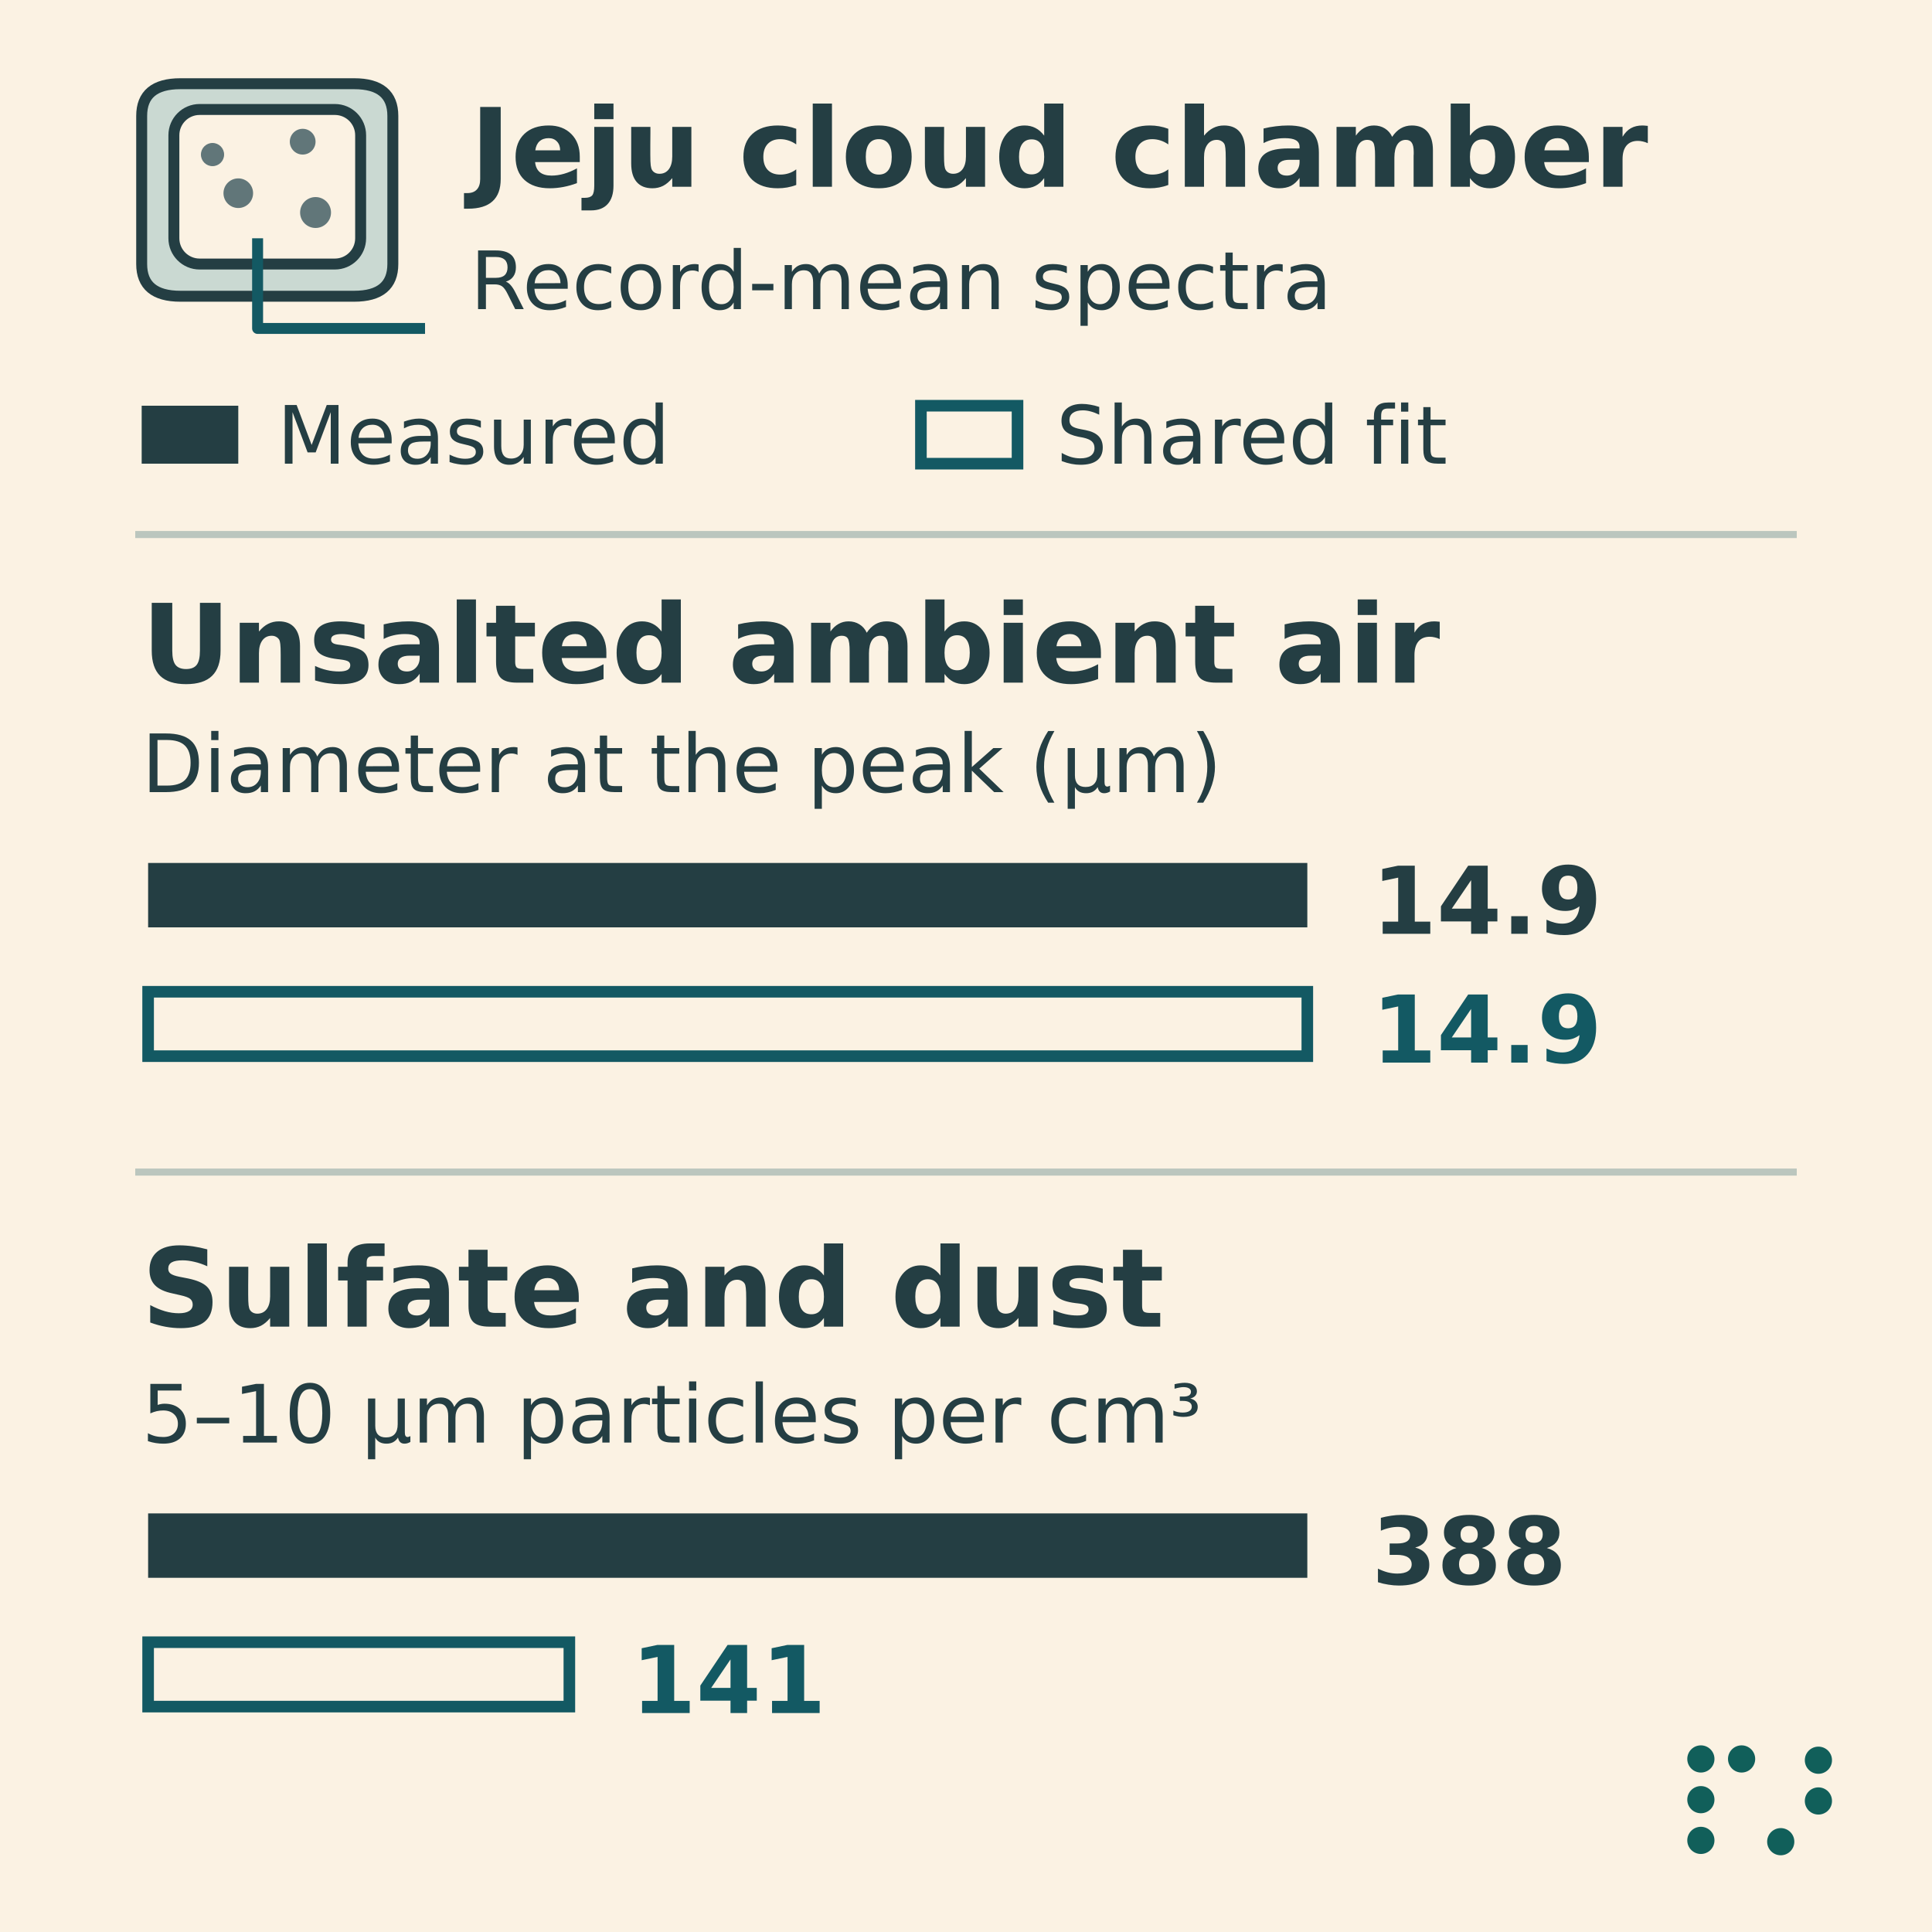
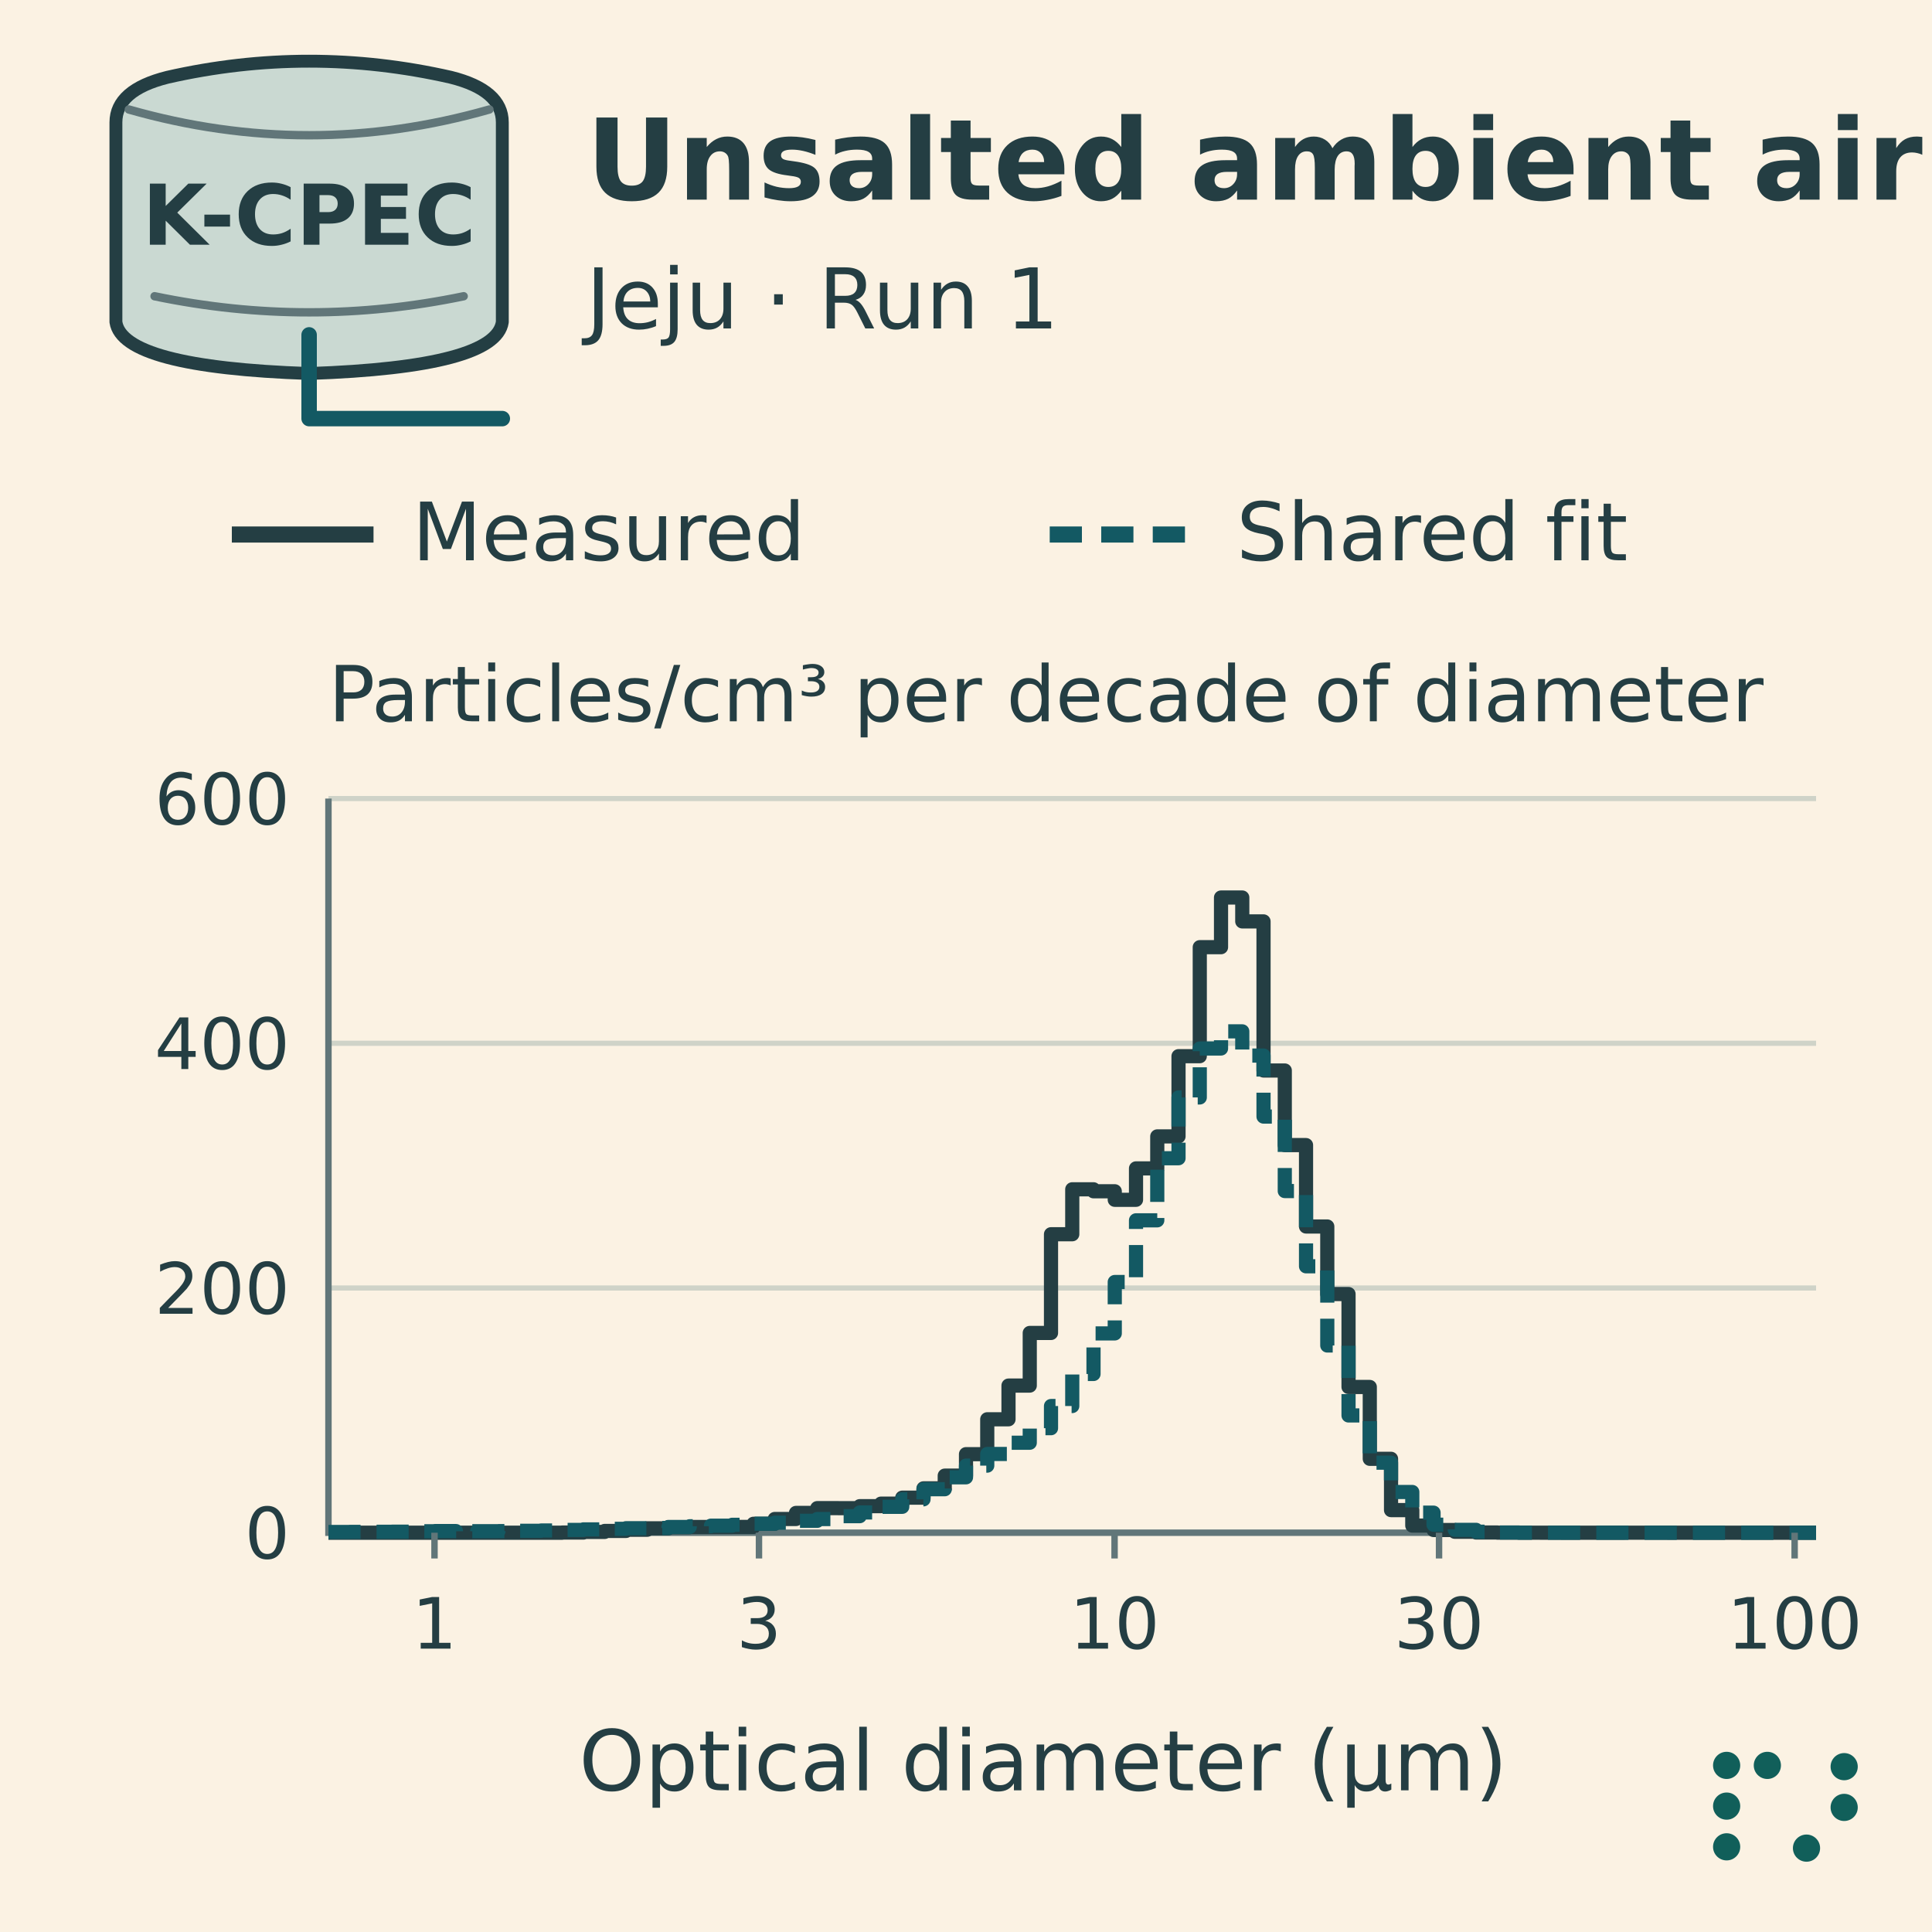
<svg xmlns="http://www.w3.org/2000/svg" width="3in" height="3in" viewBox="0 0 300 300" role="img" aria-labelledby="title desc">
  <rect width="300" height="300" fill="#FBF2E3" />
-   <g fill="none" stroke="#243E43" stroke-linejoin="round" stroke-width="1.7">
-     <path d="M22 18 Q22 13 28 13 H55 Q61 13 61 18 V41 Q61 46 55 46 H28 Q22 46 22 41Z" fill="#CAD9D2" />
-     <rect x="27" y="17" width="29" height="24" rx="4" fill="#FBF2E3" />
-     <path d="M40 37V51H66" stroke="#135963" />
-     <g fill="#617679" stroke="none">
-       <circle cx="33" cy="24" r="1.8" />
-       <circle cx="47" cy="22" r="2" />
-       <circle cx="49" cy="33" r="2.4" />
-       <circle cx="37" cy="30" r="2.3" />
-     </g>
+   <g stroke-linejoin="round" stroke-linecap="round">
+     <path d="M18 19 Q18 14 26 12 Q48 7 70 12 Q78 14 78 19 V50 Q77 57 48 58 Q19 57 18 50Z" fill="#CAD9D2" stroke="#243E43" stroke-width="2" />
+     <path d="M20 17 Q48 25 76 17 M24 46 Q48 51 72 46" fill="none" stroke="#617679" stroke-width="1.3" />
+     <path d="M48 52 V65 H78" fill="none" stroke="#135963" stroke-width="2.4" />
  </g>
  <g font-family="DejaVu Sans, sans-serif" fill="#243E43">
-     <text x="73" y="29" font-size="17" font-weight="bold">Jeju cloud chamber</text>
-     <text x="73" y="48" font-size="12.5">Record-mean spectra</text>
+     <text x="48" y="38" text-anchor="middle" font-size="13" font-weight="bold">K-CPEC</text>
+     <text x="91" y="31" font-size="17.5" font-weight="bold">Unsalted ambient air</text>
+     <text x="91" y="51" font-size="13">Jeju · Run 1</text>
    <g font-size="12.5">
-       <rect x="22" y="63" width="15" height="9" fill="#243E43" />
-       <text x="43" y="72">Measured</text>
-       <rect x="143" y="63" width="15" height="9" fill="#FBF2E3" stroke="#135963" stroke-width="1.8" />
-       <text x="164" y="72">Shared fit</text>
+       <path d="M36 83H58" stroke="#243E43" stroke-width="2.5" />
+       <text x="64" y="87">Measured</text>
+       <path d="M163 83H186" stroke="#135963" stroke-width="2.5" stroke-dasharray="5 3" />
+       <text x="192" y="87">Shared fit</text>
    </g>
-     <path d="M21 83H279 M21 182H279" stroke="#BBC6BE" stroke-width="1.1" />
-     <text x="22" y="106" font-size="17" font-weight="bold">Unsalted ambient air</text>
-     <text x="22" y="123" font-size="12.5">Diameter at the peak (µm)</text>
-     <rect x="23" y="134" width="180" height="10" fill="#243E43" />
-     <rect x="23" y="154" width="180" height="10" fill="none" stroke="#135963" stroke-width="1.8" />
-     <g font-size="14.5" font-weight="bold">
-       <text x="213" y="145">14.9</text>
-       <text x="213" y="165" fill="#135963">14.9</text>
+     <text x="51" y="112" font-size="12">Particles/cm³ per decade of diameter</text>
+     <g fill="none" stroke="#CFD3C8" stroke-width="0.8">
+       <path d="M51 124H282 M51 162H282 M51 200H282" />
    </g>
-     <text x="22" y="206" font-size="17" font-weight="bold">Sulfate and dust</text>
-     <text x="22" y="224" font-size="12.5">5–10 µm particles per cm³</text>
-     <rect x="23" y="235" width="180" height="10" fill="#243E43" />
-     <rect x="23" y="255" width="65.41" height="10" fill="none" stroke="#135963" stroke-width="1.8" />
-     <g font-size="14.5" font-weight="bold">
-       <text x="213" y="246">388</text>
-       <text x="98" y="266" fill="#135963">141</text>
+     <path d="M51 124V238H282" fill="none" stroke="#617679" stroke-width="1" />
+     <g id="spectra" fill="none" stroke-width="2.2" stroke-linejoin="round">
+       <path id="measured" stroke="#243E43" d="M51 238.000V238.000H54.300V238.000H57.600V238.000H60.900V238.000H64.200V238.000H67.500V238.000H70.800V238.000H74.100V238.000H77.400V238.000H80.700V238.000H84.000V238.000H87.300V237.973H90.600V237.874H93.900V237.723H97.200V237.537H100.500V237.314H103.800V237.145H107.100V237.106H110.400V237.104H113.700V237.103H117.000V236.612H120.300V235.867H123.600V234.926H126.900V234.183H130.200V234.190H133.500V233.878H136.800V233.484H140.100V232.557H143.400V231.110H146.700V229.136H150.000V225.802H153.300V220.386H156.600V215.152H159.900V206.980H163.200V191.652H166.500V184.673H169.800V184.979H173.100V186.304H176.400V181.427H179.700V176.460H183.000V164.003H186.300V147.078H189.600V139.366H192.900V143.075H196.200V166.226H199.500V177.808H202.800V190.449H206.100V200.939H209.400V215.368H212.700V226.523H216.000V234.488H219.300V236.889H222.600V237.577H225.900V237.851H229.200V237.964H232.500V237.987H235.800V237.997H239.100V238.000H242.400V238.000H245.700V238.000H249.000V238.000H252.300V237.998H255.600V237.999H258.900V238.000H262.200V238.000H265.500V238.000H268.800V238.000H272.100V238.000H275.400V238.000H278.700V238.000H282.000" />
+       <path id="shared" stroke="#135963" stroke-dasharray="5 2.5" d="M51 237.882V237.882H54.300V237.870H57.600V237.853H60.900V237.838H64.200V237.772H67.500V237.744H70.800V237.768H74.100V237.761H77.400V237.752H80.700V237.701H84.000V237.656H87.300V237.568H90.600V237.481H93.900V237.393H97.200V237.301H100.500V237.263H103.800V237.105H107.100V236.994H110.400V236.905H113.700V236.770H117.000V236.605H120.300V236.449H123.600V236.151H126.900V235.873H130.200V235.429H133.500V234.853H136.800V233.976H140.100V232.814H143.400V231.245H146.700V229.395H150.000V227.581H153.300V225.773H156.600V224.026H159.900V221.767H163.200V218.327H166.500V213.350H169.800V207.052H173.100V199.069H176.400V189.491H179.700V179.849H183.000V170.410H186.300V162.809H189.600V160.150H192.900V163.909H196.200V173.380H199.500V184.945H202.800V196.630H206.100V208.927H209.400V219.791H212.700V227.127H216.000V231.674H219.300V234.885H222.600V236.758H225.900V237.552H229.200V237.844H232.500V237.961H235.800V237.993H239.100V237.999H242.400V238.000H245.700V238.000H249.000V238.000H252.300V238.000H255.600V238.000H258.900V238.000H262.200V238.000H265.500V238.000H268.800V238.000H272.100V238.000H275.400V238.000H278.700V238.000H282.000" />
    </g>
+     <g font-size="11" text-anchor="end">
+       <text x="45" y="128">600</text>
+       <text x="45" y="166">400</text>
+       <text x="45" y="204">200</text>
+       <text x="45" y="242">0</text>
+     </g>
+     <g id="diameter-ticks" font-size="11" text-anchor="middle">
+       <path d="M67.470 238v4" stroke="#617679" />
+       <text x="67.470" y="256">1</text>
+       <path d="M117.854 238v4" stroke="#617679" />
+       <text x="117.854" y="256">3</text>
+       <path d="M173.070 238v4" stroke="#617679" />
+       <text x="173.070" y="256">10</text>
+       <path d="M223.454 238v4" stroke="#617679" />
+       <text x="223.454" y="256">30</text>
+       <path d="M278.670 238v4" stroke="#617679" />
+       <text x="278.670" y="256">100</text>
+     </g>
+     <text x="162" y="278" text-anchor="middle" font-size="13">Optical diameter (µm)</text>
  </g>
-   <g transform="translate(262,271)">
+   <g transform="translate(266,272)">
    <svg width="22.5" height="17.1" aria-hidden="true" viewBox="0 0 48.93 37.11" fill="#115f5a">
      <circle cx="4.59" cy="4.59" r="4.59" />
      <circle cx="18.34" cy="4.59" r="4.59" />
      <circle cx="4.59" cy="18.34" r="4.59" />
      <circle cx="31.56" cy="32.53" r="4.59" />
      <circle cx="44.28" cy="18.78" r="4.59" />
      <circle cx="44.28" cy="5.02" r="4.59" />
      <circle cx="4.59" cy="32.09" r="4.59" />
    </svg>
  </g>
</svg>
